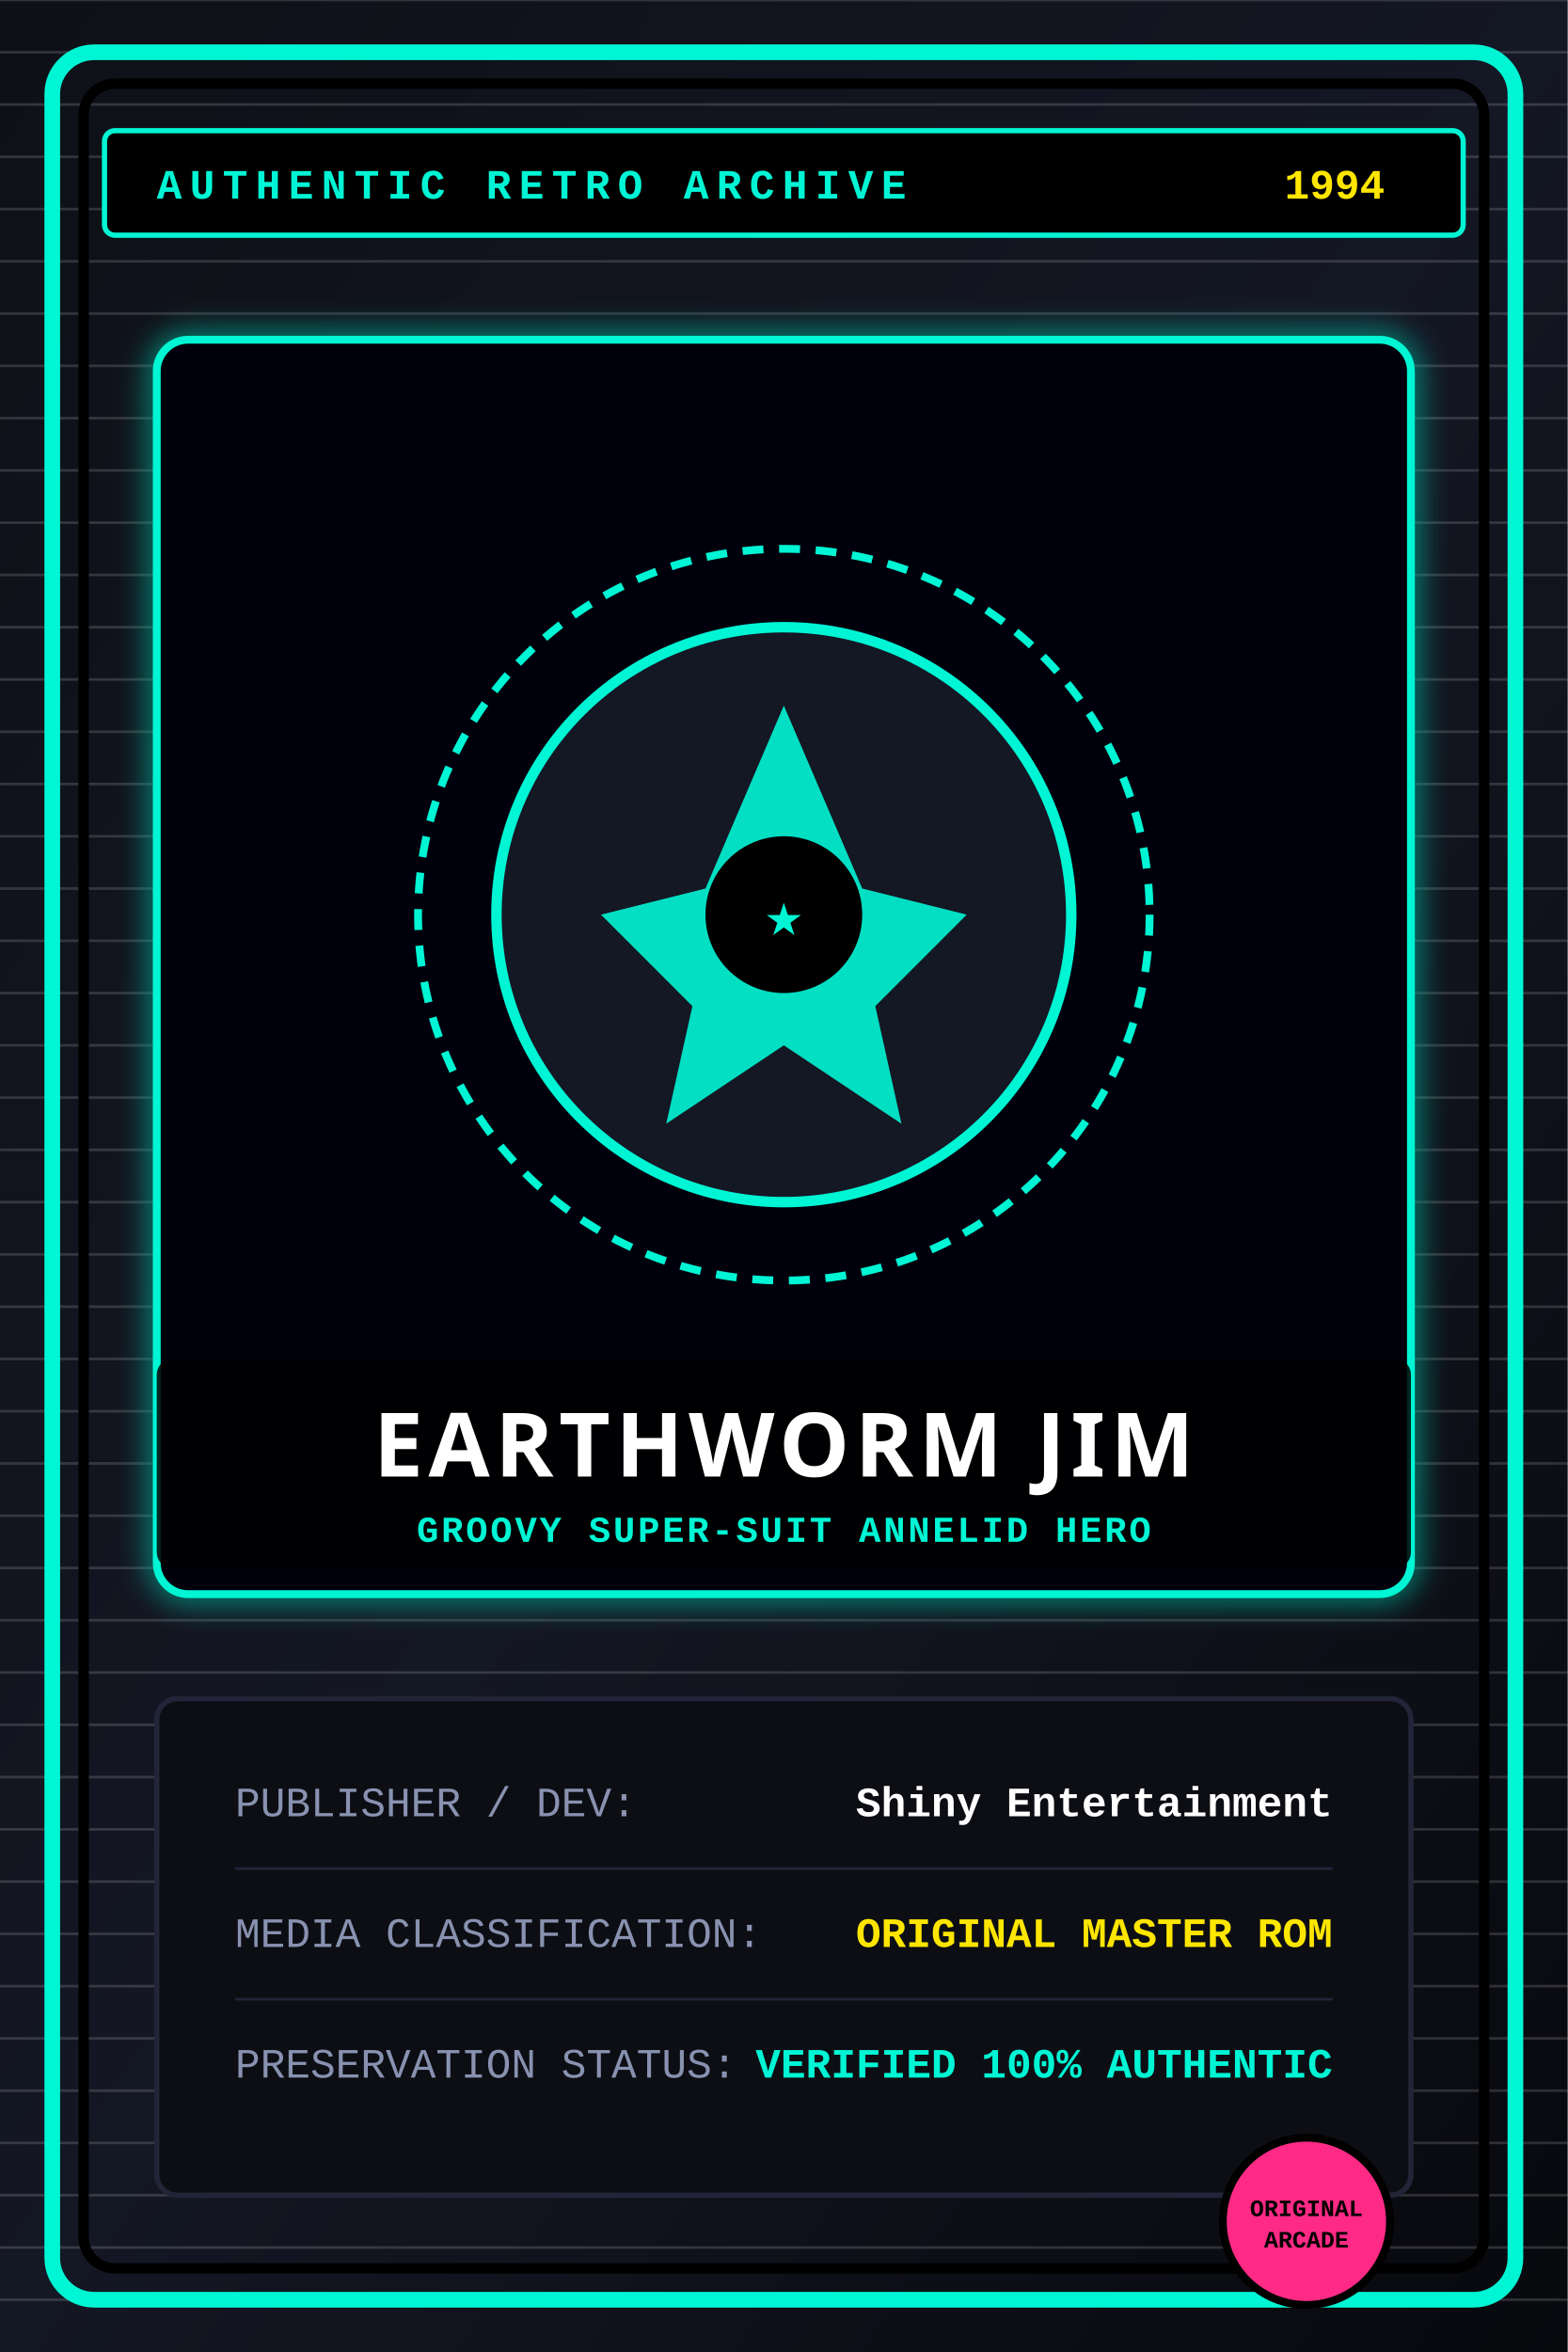
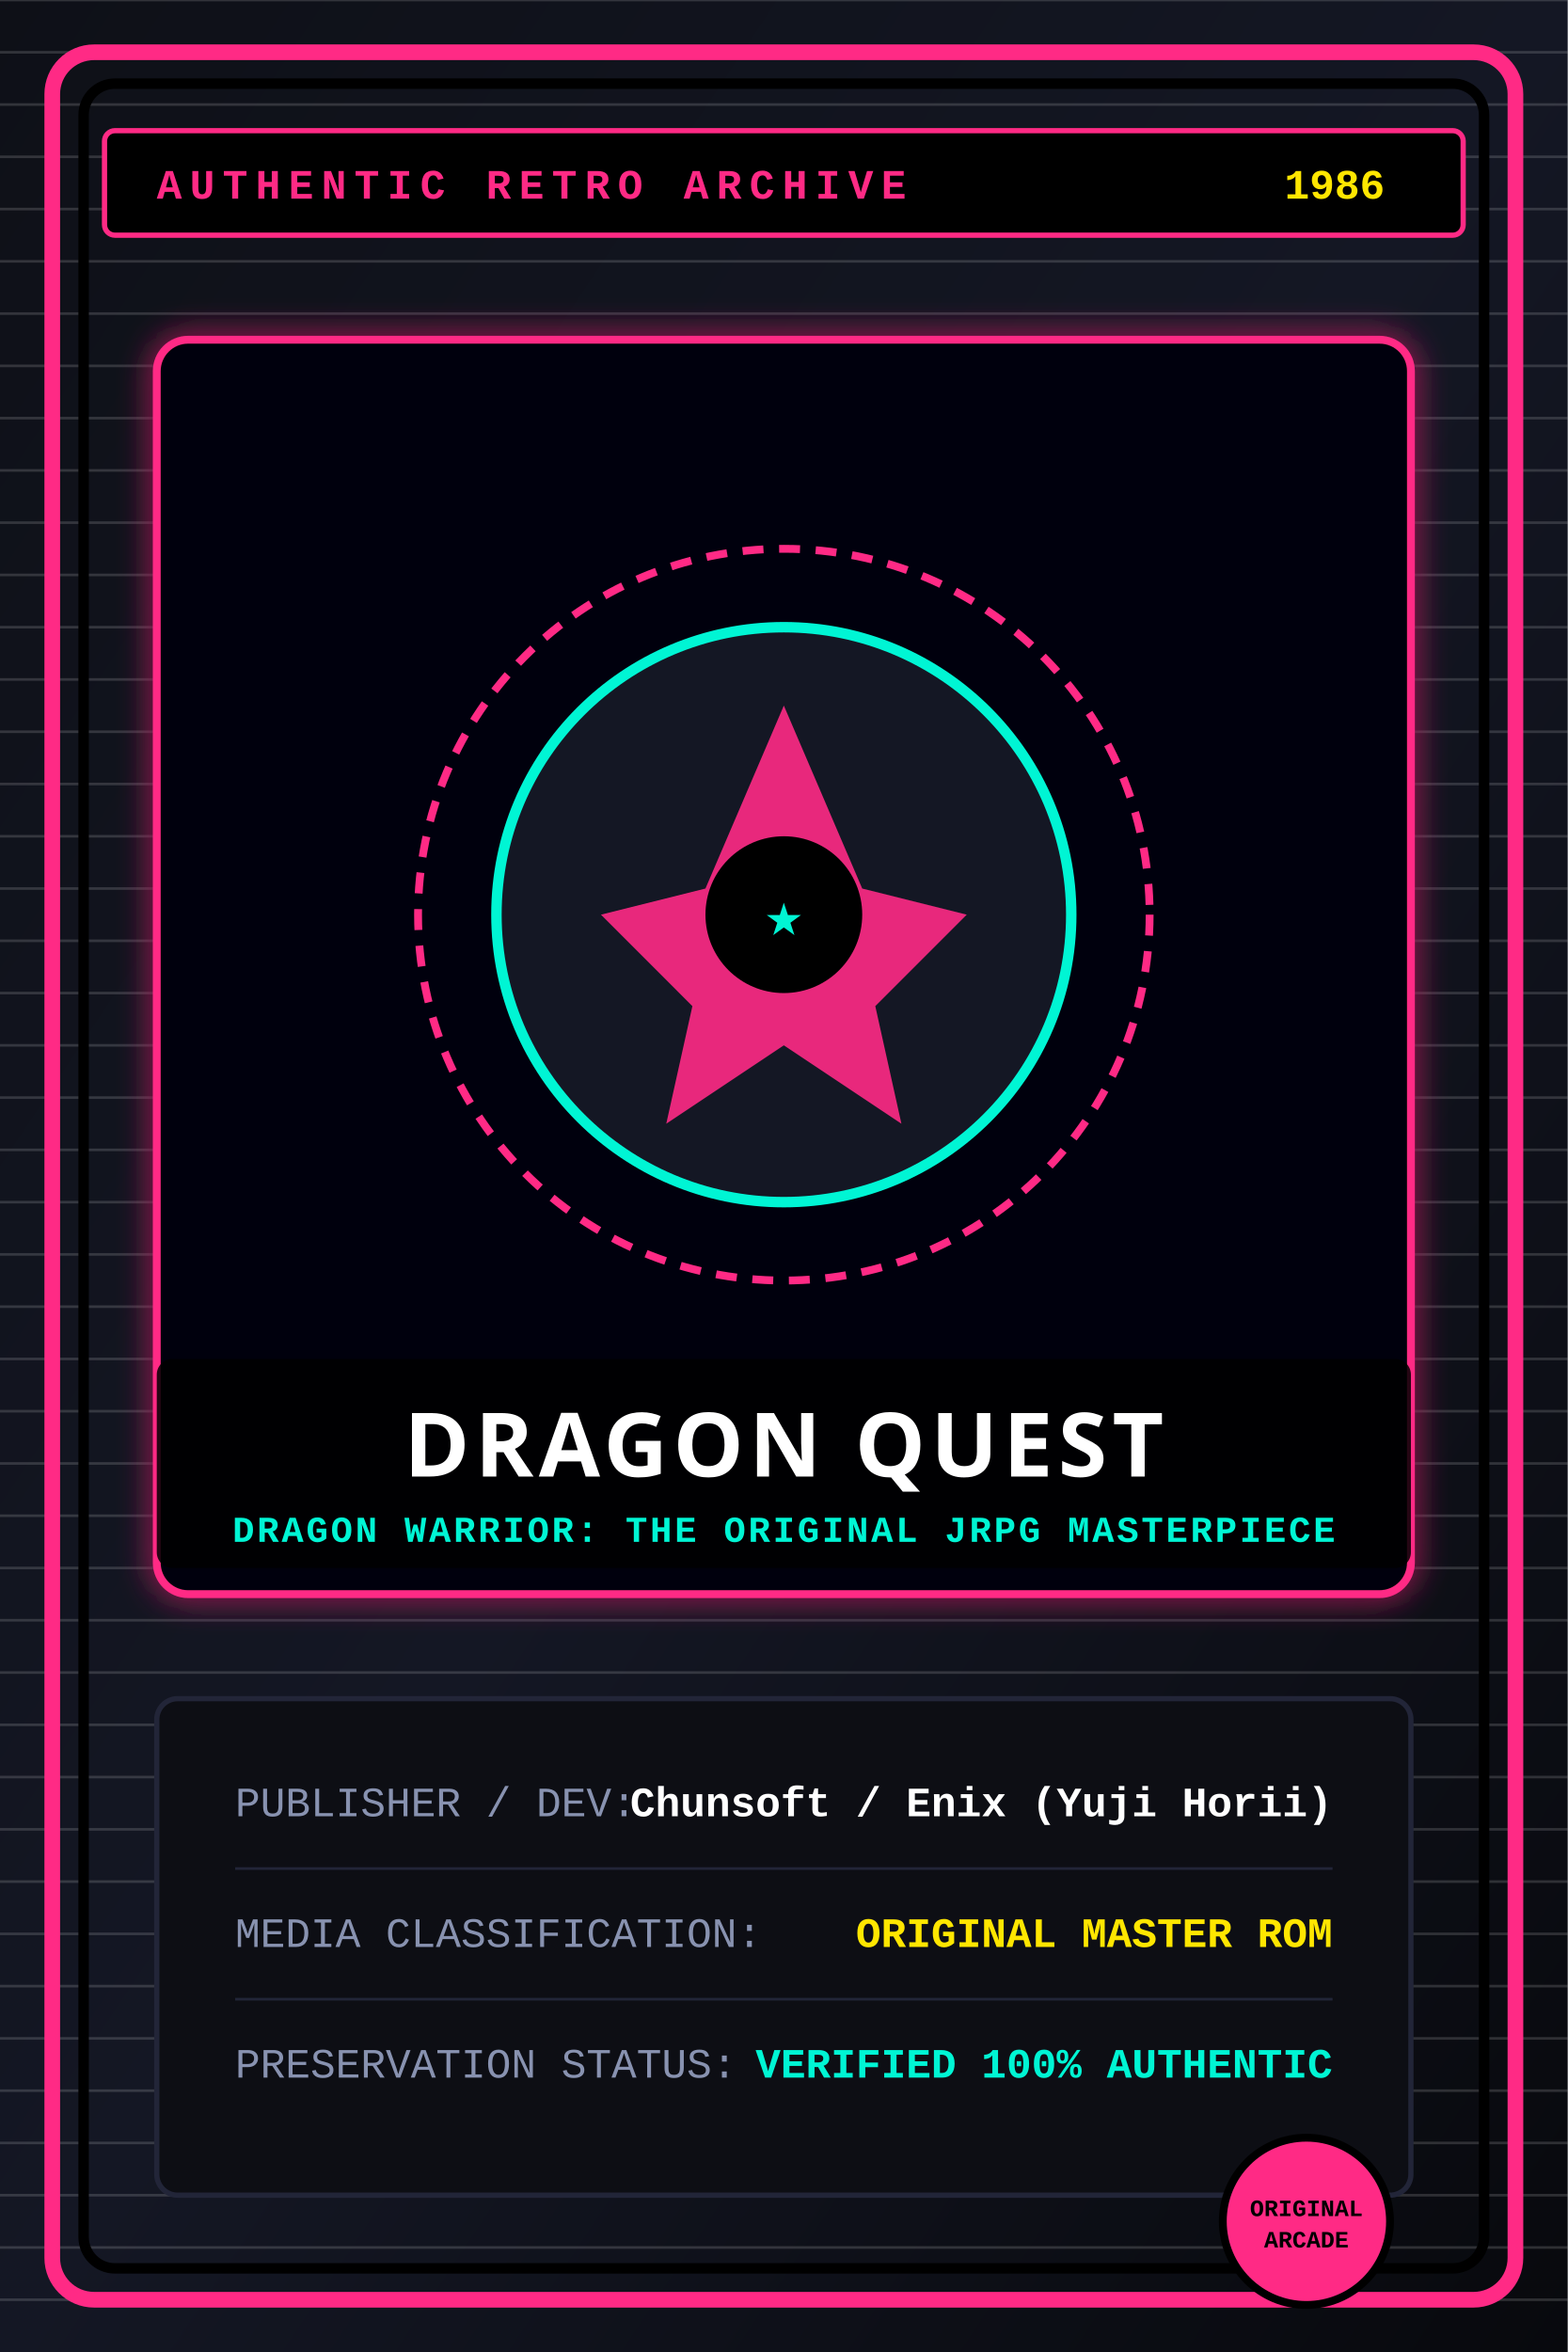
<svg xmlns="http://www.w3.org/2000/svg" viewBox="0 0 600 900" width="600" height="900">
  <defs>
    <linearGradient id="bg" x1="0%" y1="0%" x2="100%" y2="100%">
      <stop offset="0%" stop-color="#0e1017" />
      <stop offset="50%" stop-color="#141724" />
      <stop offset="100%" stop-color="#08090d" />
    </linearGradient>
    <linearGradient id="neon" x1="0%" y1="0%" x2="100%" y2="0%">
-       <stop offset="0%" stop-color="#00F5D4" />
+       <stop offset="0%" stop-color="#FF2A85" />
      <stop offset="100%" stop-color="#00F5D4" />
    </linearGradient>
    <filter id="glow">
      <feGaussianBlur stdDeviation="6" result="coloredBlur" />
      <feMerge>
        <feMergeNode in="coloredBlur" />
        <feMergeNode in="SourceGraphic" />
      </feMerge>
    </filter>
  </defs>
  <rect width="600" height="900" fill="url(#bg)" />
  <g opacity="0.15">
    <line x1="0" y1="0" x2="600" y2="0" stroke="#ffffff" stroke-width="1" />
    <line x1="0" y1="20" x2="600" y2="20" stroke="#ffffff" stroke-width="1" />
    <line x1="0" y1="40" x2="600" y2="40" stroke="#ffffff" stroke-width="1" />
    <line x1="0" y1="60" x2="600" y2="60" stroke="#ffffff" stroke-width="1" />
    <line x1="0" y1="80" x2="600" y2="80" stroke="#ffffff" stroke-width="1" />
    <line x1="0" y1="100" x2="600" y2="100" stroke="#ffffff" stroke-width="1" />
    <line x1="0" y1="120" x2="600" y2="120" stroke="#ffffff" stroke-width="1" />
    <line x1="0" y1="140" x2="600" y2="140" stroke="#ffffff" stroke-width="1" />
    <line x1="0" y1="160" x2="600" y2="160" stroke="#ffffff" stroke-width="1" />
    <line x1="0" y1="180" x2="600" y2="180" stroke="#ffffff" stroke-width="1" />
    <line x1="0" y1="200" x2="600" y2="200" stroke="#ffffff" stroke-width="1" />
    <line x1="0" y1="220" x2="600" y2="220" stroke="#ffffff" stroke-width="1" />
    <line x1="0" y1="240" x2="600" y2="240" stroke="#ffffff" stroke-width="1" />
    <line x1="0" y1="260" x2="600" y2="260" stroke="#ffffff" stroke-width="1" />
    <line x1="0" y1="280" x2="600" y2="280" stroke="#ffffff" stroke-width="1" />
    <line x1="0" y1="300" x2="600" y2="300" stroke="#ffffff" stroke-width="1" />
    <line x1="0" y1="320" x2="600" y2="320" stroke="#ffffff" stroke-width="1" />
    <line x1="0" y1="340" x2="600" y2="340" stroke="#ffffff" stroke-width="1" />
    <line x1="0" y1="360" x2="600" y2="360" stroke="#ffffff" stroke-width="1" />
    <line x1="0" y1="380" x2="600" y2="380" stroke="#ffffff" stroke-width="1" />
    <line x1="0" y1="400" x2="600" y2="400" stroke="#ffffff" stroke-width="1" />
    <line x1="0" y1="420" x2="600" y2="420" stroke="#ffffff" stroke-width="1" />
    <line x1="0" y1="440" x2="600" y2="440" stroke="#ffffff" stroke-width="1" />
    <line x1="0" y1="460" x2="600" y2="460" stroke="#ffffff" stroke-width="1" />
    <line x1="0" y1="480" x2="600" y2="480" stroke="#ffffff" stroke-width="1" />
    <line x1="0" y1="500" x2="600" y2="500" stroke="#ffffff" stroke-width="1" />
    <line x1="0" y1="520" x2="600" y2="520" stroke="#ffffff" stroke-width="1" />
    <line x1="0" y1="540" x2="600" y2="540" stroke="#ffffff" stroke-width="1" />
    <line x1="0" y1="560" x2="600" y2="560" stroke="#ffffff" stroke-width="1" />
    <line x1="0" y1="580" x2="600" y2="580" stroke="#ffffff" stroke-width="1" />
    <line x1="0" y1="600" x2="600" y2="600" stroke="#ffffff" stroke-width="1" />
    <line x1="0" y1="620" x2="600" y2="620" stroke="#ffffff" stroke-width="1" />
    <line x1="0" y1="640" x2="600" y2="640" stroke="#ffffff" stroke-width="1" />
    <line x1="0" y1="660" x2="600" y2="660" stroke="#ffffff" stroke-width="1" />
    <line x1="0" y1="680" x2="600" y2="680" stroke="#ffffff" stroke-width="1" />
    <line x1="0" y1="700" x2="600" y2="700" stroke="#ffffff" stroke-width="1" />
    <line x1="0" y1="720" x2="600" y2="720" stroke="#ffffff" stroke-width="1" />
    <line x1="0" y1="740" x2="600" y2="740" stroke="#ffffff" stroke-width="1" />
    <line x1="0" y1="760" x2="600" y2="760" stroke="#ffffff" stroke-width="1" />
    <line x1="0" y1="780" x2="600" y2="780" stroke="#ffffff" stroke-width="1" />
    <line x1="0" y1="800" x2="600" y2="800" stroke="#ffffff" stroke-width="1" />
    <line x1="0" y1="820" x2="600" y2="820" stroke="#ffffff" stroke-width="1" />
    <line x1="0" y1="840" x2="600" y2="840" stroke="#ffffff" stroke-width="1" />
    <line x1="0" y1="860" x2="600" y2="860" stroke="#ffffff" stroke-width="1" />
    <line x1="0" y1="880" x2="600" y2="880" stroke="#ffffff" stroke-width="1" />
  </g>
-   <rect x="20" y="20" width="560" height="860" rx="16" fill="none" stroke="#00F5D4" stroke-width="6" />
+   <rect x="20" y="20" width="560" height="860" rx="16" fill="none" stroke="#FF2A85" stroke-width="6" />
  <rect x="32" y="32" width="536" height="836" rx="12" fill="none" stroke="#000000" stroke-width="4" />
-   <rect x="40" y="50" width="520" height="40" rx="4" fill="#000000" stroke="#00F5D4" stroke-width="2" />
-   <text x="60" y="76" font-family="'Courier New', monospace" font-size="16" font-weight="900" fill="#00F5D4" letter-spacing="3">AUTHENTIC RETRO ARCHIVE</text>
-   <text x="530" y="76" font-family="'Courier New', monospace" font-size="16" font-weight="900" fill="#FFE600" text-anchor="end">1994</text>
-   <rect x="60" y="130" width="480" height="480" rx="12" fill="#050608" stroke="#00F5D4" stroke-width="3" filter="url(#glow)" />
-   <circle cx="300" cy="350" r="140" fill="none" stroke="#00F5D4" stroke-dasharray="8 6" stroke-width="3" />
+   <rect x="40" y="50" width="520" height="40" rx="4" fill="#000000" stroke="#FF2A85" stroke-width="2" />
+   <text x="60" y="76" font-family="'Courier New', monospace" font-size="16" font-weight="900" fill="#FF2A85" letter-spacing="3">AUTHENTIC RETRO ARCHIVE</text>
+   <text x="530" y="76" font-family="'Courier New', monospace" font-size="16" font-weight="900" fill="#FFE600" text-anchor="end">1986</text>
+   <rect x="60" y="130" width="480" height="480" rx="12" fill="#050608" stroke="#FF2A85" stroke-width="3" filter="url(#glow)" />
+   <circle cx="300" cy="350" r="140" fill="none" stroke="#FF2A85" stroke-dasharray="8 6" stroke-width="3" />
  <circle cx="300" cy="350" r="110" fill="#141724" stroke="#00F5D4" stroke-width="4" />
-   <polygon points="300,270 330,340 370,350 335,385 345,430 300,400 255,430 265,385 230,350 270,340" fill="#00F5D4" opacity="0.9" />
+   <polygon points="300,270 330,340 370,350 335,385 345,430 300,400 255,430 265,385 230,350 270,340" fill="#FF2A85" opacity="0.9" />
  <circle cx="300" cy="350" r="30" fill="#000000" />
  <text x="300" y="358" font-family="'Courier New', monospace" font-size="24" font-weight="bold" fill="#00F5D4" text-anchor="middle">★</text>
  <rect x="60" y="520" width="480" height="80" rx="6" fill="#000000" opacity="0.85" />
-   <text x="300" y="565" font-family="'Impact', 'Arial Black', sans-serif" font-size="34" font-weight="bold" fill="#ffffff" text-anchor="middle" letter-spacing="2">EARTHWORM JIM</text>
-   <text x="300" y="590" font-family="'Courier New', monospace" font-size="14" font-weight="bold" fill="#00F5D4" text-anchor="middle" letter-spacing="1">GROOVY SUPER-SUIT ANNELID HERO</text>
+   <text x="300" y="565" font-family="'Impact', 'Arial Black', sans-serif" font-size="34" font-weight="bold" fill="#ffffff" text-anchor="middle" letter-spacing="2">DRAGON QUEST</text>
+   <text x="300" y="590" font-family="'Courier New', monospace" font-size="14" font-weight="bold" fill="#00F5D4" text-anchor="middle" letter-spacing="1">DRAGON WARRIOR: THE ORIGINAL JRPG MASTERPIECE</text>
  <rect x="60" y="650" width="480" height="190" rx="8" fill="#0d0e14" stroke="#222538" stroke-width="2" />
  <text x="90" y="695" font-family="'Courier New', monospace" font-size="16" fill="#8892b0">PUBLISHER / DEV:</text>
-   <text x="510" y="695" font-family="'Courier New', monospace" font-size="16" font-weight="bold" fill="#ffffff" text-anchor="end">Shiny Entertainment</text>
+   <text x="510" y="695" font-family="'Courier New', monospace" font-size="16" font-weight="bold" fill="#ffffff" text-anchor="end">Chunsoft / Enix (Yuji Horii)</text>
  <line x1="90" y1="715" x2="510" y2="715" stroke="#222538" stroke-width="1" />
  <text x="90" y="745" font-family="'Courier New', monospace" font-size="16" fill="#8892b0">MEDIA CLASSIFICATION:</text>
  <text x="510" y="745" font-family="'Courier New', monospace" font-size="16" font-weight="bold" fill="#FFE600" text-anchor="end">ORIGINAL MASTER ROM</text>
  <line x1="90" y1="765" x2="510" y2="765" stroke="#222538" stroke-width="1" />
  <text x="90" y="795" font-family="'Courier New', monospace" font-size="16" fill="#8892b0">PRESERVATION STATUS:</text>
  <text x="510" y="795" font-family="'Courier New', monospace" font-size="16" font-weight="bold" fill="#00F5D4" text-anchor="end">VERIFIED 100% AUTHENTIC</text>
  <circle cx="500" cy="850" r="32" fill="#FF2A85" stroke="#000000" stroke-width="3" />
  <text x="500" y="848" font-family="'Courier New', monospace" font-size="9" font-weight="bold" fill="#000000" text-anchor="middle">ORIGINAL</text>
  <text x="500" y="860" font-family="'Courier New', monospace" font-size="9" font-weight="bold" fill="#000000" text-anchor="middle">ARCADE</text>
</svg>
